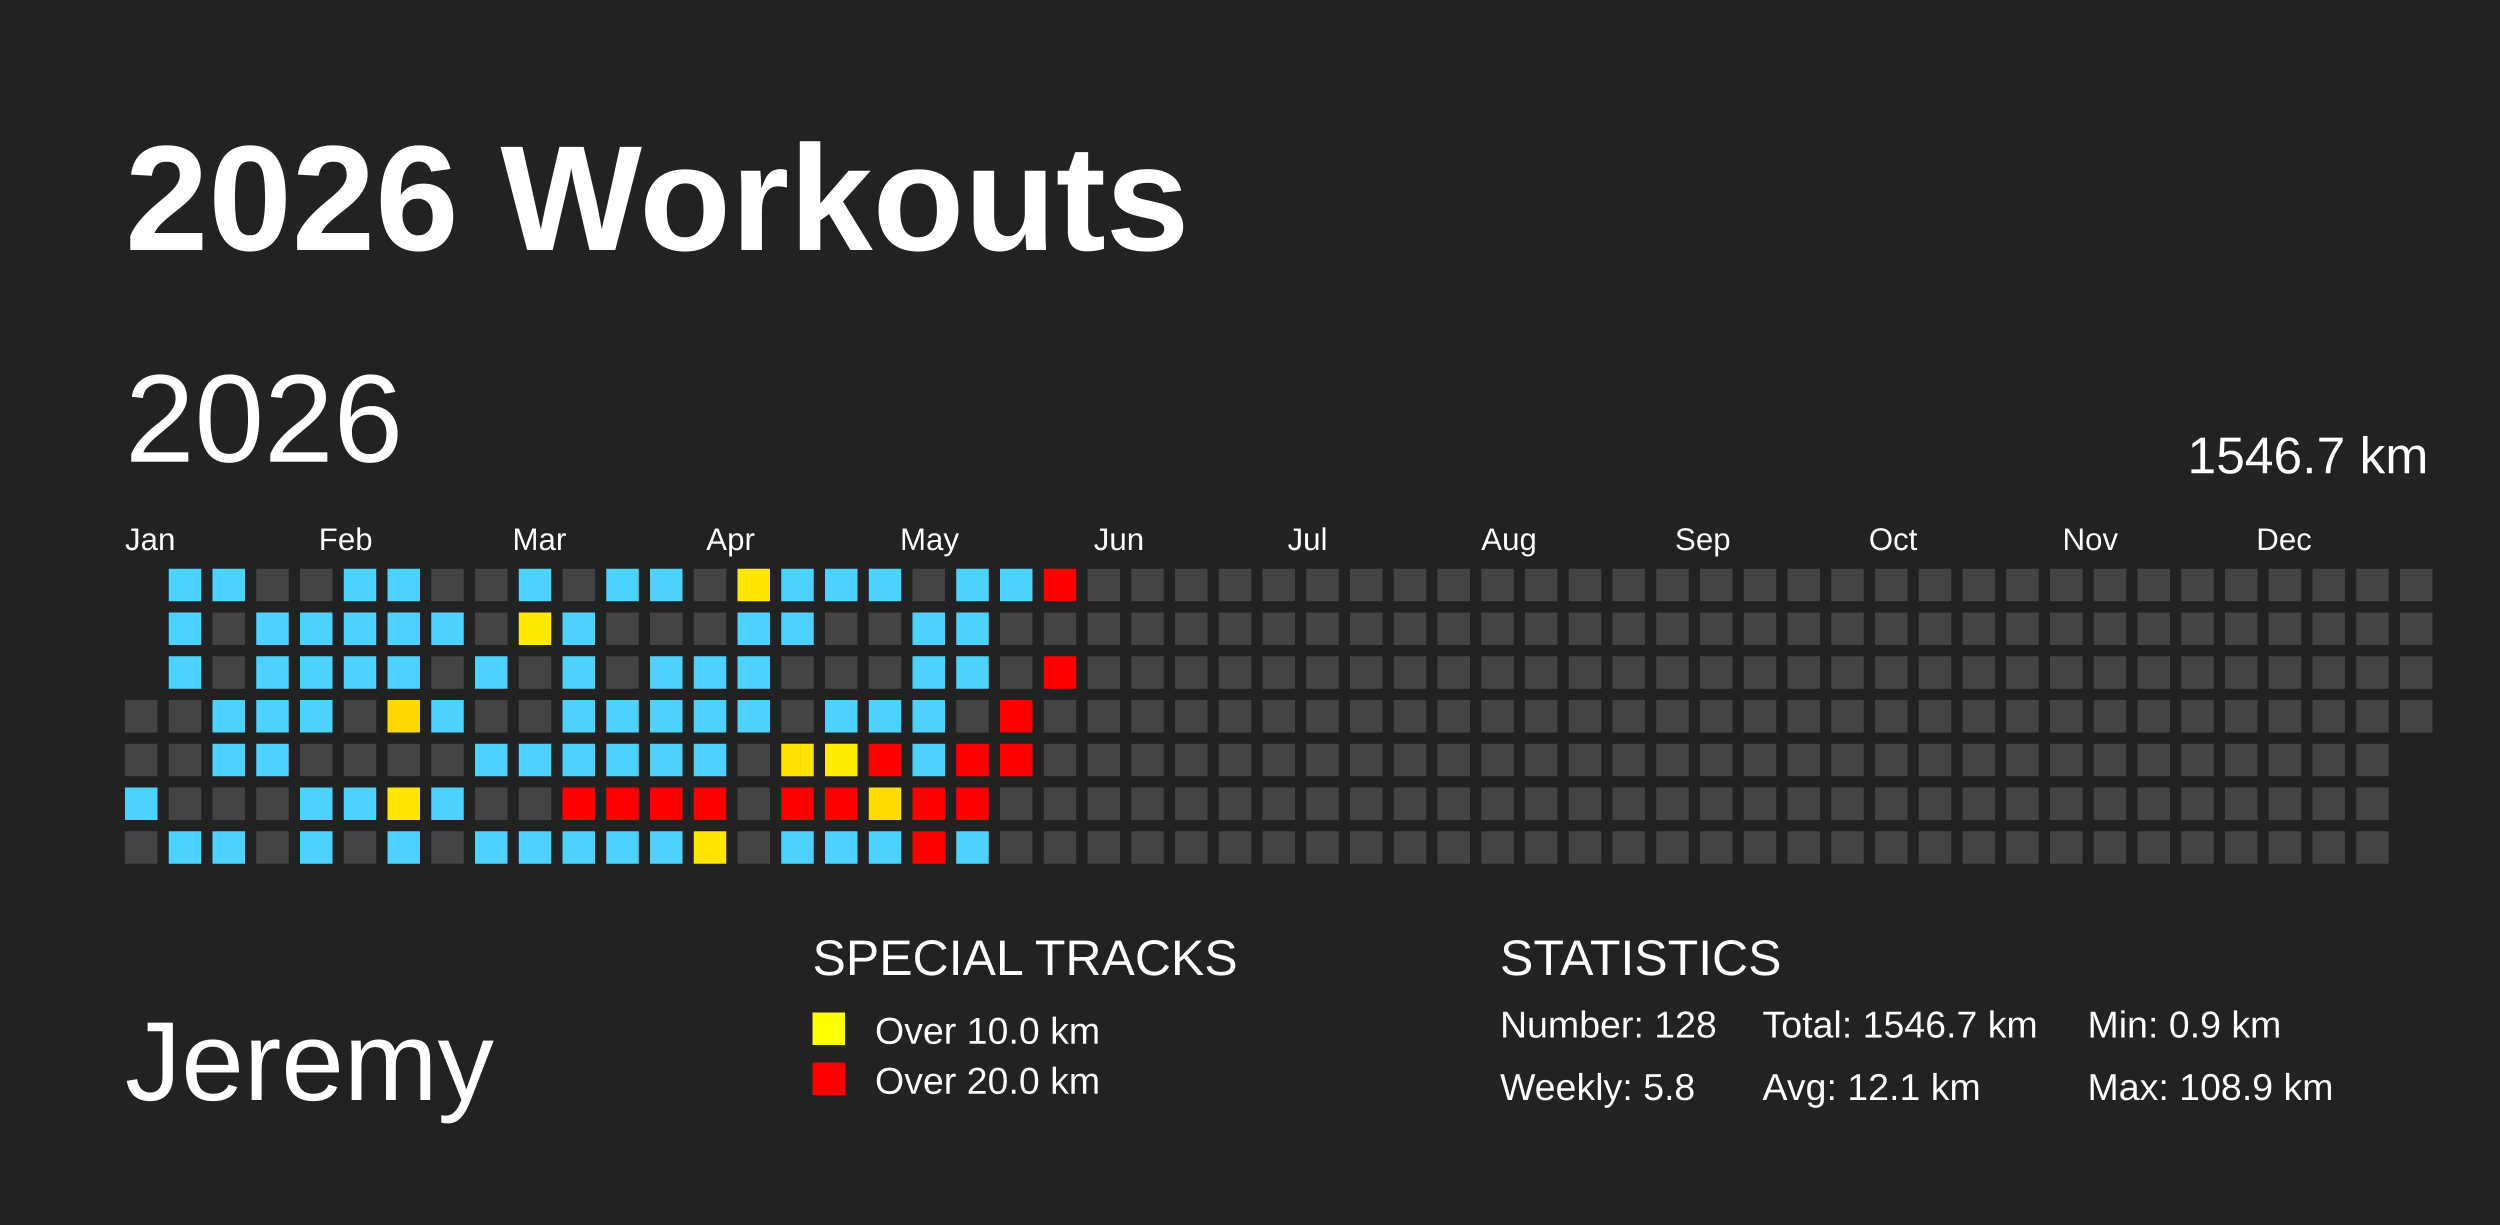
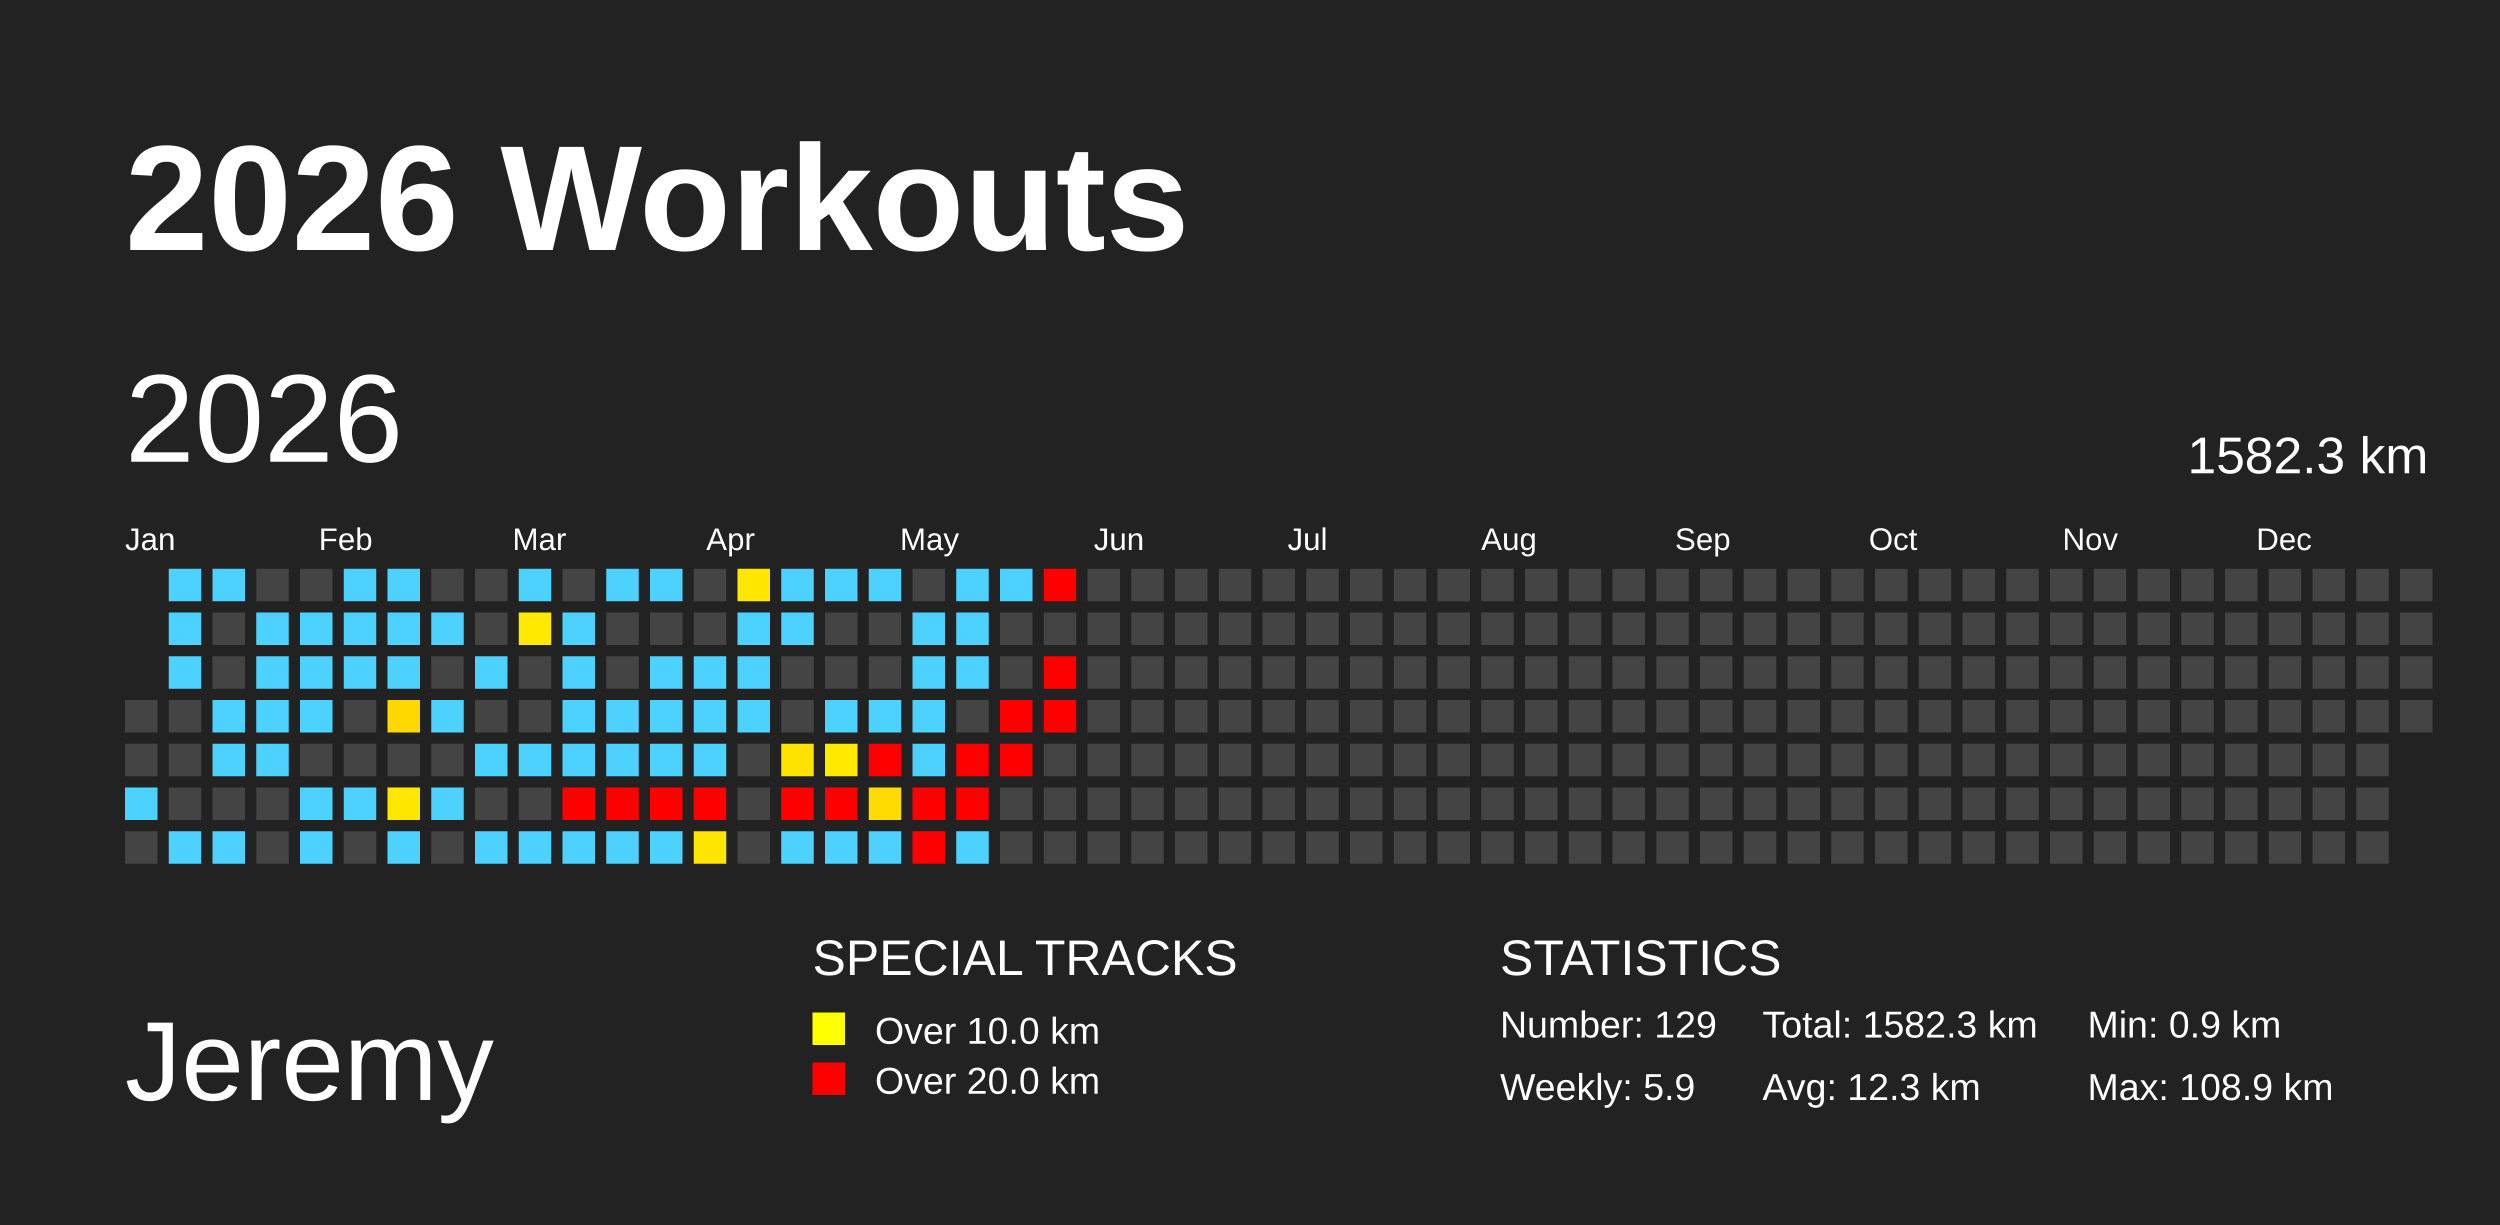
<svg xmlns="http://www.w3.org/2000/svg" baseProfile="full" height="98mm" version="1.1" viewBox="0,0,200,98" width="200mm">
  <defs />
  <rect fill="#222222" height="98" width="200" x="0" y="0" />
  <text fill="#FFFFFF" style="font-size:12px; font-family:Arial; font-weight:bold;" x="10" y="20">2026 Workouts</text>
  <text fill="#FFFFFF" style="font-size:9px; font-family:Arial" x="10" y="88">Jeremy</text>
  <text fill="#FFFFFF" style="font-size:4px; font-family:Arial" x="65" y="78">SPECIAL TRACKS</text>
  <rect fill="yellow" height="2.6" width="2.6" x="65" y="81" />
  <text fill="#FFFFFF" style="font-size:3px; font-family:Arial" x="70" y="83.5">Over 10.0 km</text>
  <rect fill="red" height="2.6" width="2.6" x="65" y="85" />
  <text fill="#FFFFFF" style="font-size:3px; font-family:Arial" x="70" y="87.5">Over 20.0 km</text>
  <text fill="#FFFFFF" style="font-size:4px; font-family:Arial" x="120" y="78">STATISTICS</text>
-   <text fill="#FFFFFF" style="font-size:3px; font-family:Arial" x="120" y="83">Number: 128</text>
-   <text fill="#FFFFFF" style="font-size:3px; font-family:Arial" x="120" y="88">Weekly: 5.8</text>
-   <text fill="#FFFFFF" style="font-size:3px; font-family:Arial" x="141" y="83">Total: 1546.7 km</text>
-   <text fill="#FFFFFF" style="font-size:3px; font-family:Arial" x="141" y="88">Avg: 12.1 km</text>
+   <text fill="#FFFFFF" style="font-size:3px; font-family:Arial" x="120" y="83">Number: 129</text>
+   <text fill="#FFFFFF" style="font-size:3px; font-family:Arial" x="120" y="88">Weekly: 5.9</text>
+   <text fill="#FFFFFF" style="font-size:3px; font-family:Arial" x="141" y="83">Total: 1582.3 km</text>
+   <text fill="#FFFFFF" style="font-size:3px; font-family:Arial" x="141" y="88">Avg: 12.3 km</text>
  <text fill="#FFFFFF" style="font-size:3px; font-family:Arial" x="167" y="83">Min: 0.9 km</text>
  <text fill="#FFFFFF" style="font-size:3px; font-family:Arial" x="167" y="88">Max: 108.9 km</text>
  <text dominant-baseline="hanging" fill="#FFFFFF" style="font-size:10.0px; font-family:Arial;" x="10" y="30">2026</text>
-   <text dominant-baseline="hanging" fill="#FFFFFF" style="font-size:4.125px; font-family:Arial;" x="175" y="35">1546.7 km</text>
+   <text dominant-baseline="hanging" fill="#FFFFFF" style="font-size:4.125px; font-family:Arial;" x="175" y="35">1582.3 km</text>
  <text fill="#FFFFFF" style="font-size:2.5px; font-family:Arial" x="10.0" y="44">Jan</text>
  <text fill="#FFFFFF" style="font-size:2.5px; font-family:Arial" x="25.5" y="44">Feb</text>
  <text fill="#FFFFFF" style="font-size:2.5px; font-family:Arial" x="41.0" y="44">Mar</text>
  <text fill="#FFFFFF" style="font-size:2.5px; font-family:Arial" x="56.5" y="44">Apr</text>
  <text fill="#FFFFFF" style="font-size:2.5px; font-family:Arial" x="72.0" y="44">May</text>
  <text fill="#FFFFFF" style="font-size:2.5px; font-family:Arial" x="87.5" y="44">Jun</text>
  <text fill="#FFFFFF" style="font-size:2.5px; font-family:Arial" x="103.0" y="44">Jul</text>
  <text fill="#FFFFFF" style="font-size:2.5px; font-family:Arial" x="118.5" y="44">Aug</text>
  <text fill="#FFFFFF" style="font-size:2.5px; font-family:Arial" x="134.0" y="44">Sep</text>
  <text fill="#FFFFFF" style="font-size:2.5px; font-family:Arial" x="149.5" y="44">Oct</text>
  <text fill="#FFFFFF" style="font-size:2.5px; font-family:Arial" x="165.0" y="44">Nov</text>
  <text fill="#FFFFFF" style="font-size:2.5px; font-family:Arial" x="180.5" y="44">Dec</text>
  <rect fill="#444444" height="2.6" width="2.6" x="10.0" y="56.0" />
  <rect fill="#444444" height="2.6" width="2.6" x="10.0" y="59.5" />
  <rect fill="#4dd2ff" height="2.6" width="2.6" x="10.0" y="63.0" />
  <rect fill="#444444" height="2.6" width="2.6" x="10.0" y="66.5" />
  <rect fill="#4dd2ff" height="2.6" width="2.6" x="13.5" y="45.5" />
  <rect fill="#4dd2ff" height="2.6" width="2.6" x="13.5" y="49.0" />
  <rect fill="#4dd2ff" height="2.6" width="2.6" x="13.5" y="52.5" />
  <rect fill="#444444" height="2.6" width="2.6" x="13.5" y="56.0" />
  <rect fill="#444444" height="2.6" width="2.6" x="13.5" y="59.5" />
  <rect fill="#444444" height="2.6" width="2.6" x="13.5" y="63.0" />
  <rect fill="#4dd2ff" height="2.6" width="2.6" x="13.5" y="66.5" />
  <rect fill="#4dd2ff" height="2.6" width="2.6" x="17.0" y="45.5" />
  <rect fill="#444444" height="2.6" width="2.6" x="17.0" y="49.0" />
  <rect fill="#444444" height="2.6" width="2.6" x="17.0" y="52.5" />
  <rect fill="#4dd2ff" height="2.6" width="2.6" x="17.0" y="56.0" />
  <rect fill="#4dd2ff" height="2.6" width="2.6" x="17.0" y="59.5" />
  <rect fill="#444444" height="2.6" width="2.6" x="17.0" y="63.0" />
  <rect fill="#4dd2ff" height="2.6" width="2.6" x="17.0" y="66.5" />
  <rect fill="#444444" height="2.6" width="2.6" x="20.5" y="45.5" />
  <rect fill="#4dd2ff" height="2.6" width="2.6" x="20.5" y="49.0" />
  <rect fill="#4dd2ff" height="2.6" width="2.6" x="20.5" y="52.5" />
  <rect fill="#4dd2ff" height="2.6" width="2.6" x="20.5" y="56.0" />
  <rect fill="#4dd2ff" height="2.6" width="2.6" x="20.5" y="59.5" />
  <rect fill="#444444" height="2.6" width="2.6" x="20.5" y="63.0" />
  <rect fill="#444444" height="2.6" width="2.6" x="20.5" y="66.5" />
  <rect fill="#444444" height="2.6" width="2.6" x="24.0" y="45.5" />
  <rect fill="#4dd2ff" height="2.6" width="2.6" x="24.0" y="49.0" />
  <rect fill="#4dd2ff" height="2.6" width="2.6" x="24.0" y="52.5" />
  <rect fill="#4dd2ff" height="2.6" width="2.6" x="24.0" y="56.0" />
  <rect fill="#444444" height="2.6" width="2.6" x="24.0" y="59.5" />
  <rect fill="#4dd2ff" height="2.6" width="2.6" x="24.0" y="63.0" />
  <rect fill="#4dd2ff" height="2.6" width="2.6" x="24.0" y="66.5" />
  <rect fill="#4dd2ff" height="2.6" width="2.6" x="27.5" y="45.5" />
  <rect fill="#4dd2ff" height="2.6" width="2.6" x="27.5" y="49.0" />
  <rect fill="#4dd2ff" height="2.6" width="2.6" x="27.5" y="52.5" />
  <rect fill="#444444" height="2.6" width="2.6" x="27.5" y="56.0" />
  <rect fill="#444444" height="2.6" width="2.6" x="27.5" y="59.5" />
  <rect fill="#4dd2ff" height="2.6" width="2.6" x="27.5" y="63.0" />
  <rect fill="#444444" height="2.6" width="2.6" x="27.5" y="66.5" />
  <rect fill="#4dd2ff" height="2.6" width="2.6" x="31.0" y="45.5" />
  <rect fill="#4dd2ff" height="2.6" width="2.6" x="31.0" y="49.0" />
  <rect fill="#4dd2ff" height="2.6" width="2.6" x="31.0" y="52.5" />
  <rect fill="#ffd800" height="2.6" width="2.6" x="31.0" y="56.0" />
  <rect fill="#444444" height="2.6" width="2.6" x="31.0" y="59.5" />
  <rect fill="#ffe700" height="2.6" width="2.6" x="31.0" y="63.0" />
  <rect fill="#4dd2ff" height="2.6" width="2.6" x="31.0" y="66.5" />
  <rect fill="#444444" height="2.6" width="2.6" x="34.5" y="45.5" />
  <rect fill="#4dd2ff" height="2.6" width="2.6" x="34.5" y="49.0" />
  <rect fill="#444444" height="2.6" width="2.6" x="34.5" y="52.5" />
  <rect fill="#4dd2ff" height="2.6" width="2.6" x="34.5" y="56.0" />
  <rect fill="#444444" height="2.6" width="2.6" x="34.5" y="59.5" />
  <rect fill="#4dd2ff" height="2.6" width="2.6" x="34.5" y="63.0" />
  <rect fill="#444444" height="2.6" width="2.6" x="34.5" y="66.5" />
  <rect fill="#444444" height="2.6" width="2.6" x="38.0" y="45.5" />
  <rect fill="#444444" height="2.6" width="2.6" x="38.0" y="49.0" />
  <rect fill="#4dd2ff" height="2.6" width="2.6" x="38.0" y="52.5" />
  <rect fill="#444444" height="2.6" width="2.6" x="38.0" y="56.0" />
  <rect fill="#4dd2ff" height="2.6" width="2.6" x="38.0" y="59.5" />
  <rect fill="#444444" height="2.6" width="2.6" x="38.0" y="63.0" />
  <rect fill="#4dd2ff" height="2.6" width="2.6" x="38.0" y="66.5" />
  <rect fill="#4dd2ff" height="2.6" width="2.6" x="41.5" y="45.5" />
  <rect fill="#ffe900" height="2.6" width="2.6" x="41.5" y="49.0" />
  <rect fill="#444444" height="2.6" width="2.6" x="41.5" y="52.5" />
  <rect fill="#444444" height="2.6" width="2.6" x="41.5" y="56.0" />
  <rect fill="#4dd2ff" height="2.6" width="2.6" x="41.5" y="59.5" />
  <rect fill="#444444" height="2.6" width="2.6" x="41.5" y="63.0" />
  <rect fill="#4dd2ff" height="2.6" width="2.6" x="41.5" y="66.5" />
  <rect fill="#444444" height="2.6" width="2.6" x="45.0" y="45.5" />
  <rect fill="#4dd2ff" height="2.6" width="2.6" x="45.0" y="49.0" />
  <rect fill="#4dd2ff" height="2.6" width="2.6" x="45.0" y="52.5" />
  <rect fill="#4dd2ff" height="2.6" width="2.6" x="45.0" y="56.0" />
  <rect fill="#4dd2ff" height="2.6" width="2.6" x="45.0" y="59.5" />
  <rect fill="red" height="2.6" width="2.6" x="45.0" y="63.0" />
  <rect fill="#4dd2ff" height="2.6" width="2.6" x="45.0" y="66.5" />
  <rect fill="#4dd2ff" height="2.6" width="2.6" x="48.5" y="45.5" />
  <rect fill="#444444" height="2.6" width="2.6" x="48.5" y="49.0" />
  <rect fill="#444444" height="2.6" width="2.6" x="48.5" y="52.5" />
  <rect fill="#4dd2ff" height="2.6" width="2.6" x="48.5" y="56.0" />
  <rect fill="#4dd2ff" height="2.6" width="2.6" x="48.5" y="59.5" />
  <rect fill="red" height="2.6" width="2.6" x="48.5" y="63.0" />
  <rect fill="#4dd2ff" height="2.6" width="2.6" x="48.5" y="66.5" />
  <rect fill="#4dd2ff" height="2.6" width="2.6" x="52.0" y="45.5" />
  <rect fill="#444444" height="2.6" width="2.6" x="52.0" y="49.0" />
  <rect fill="#4dd2ff" height="2.6" width="2.6" x="52.0" y="52.5" />
  <rect fill="#4dd2ff" height="2.6" width="2.6" x="52.0" y="56.0" />
  <rect fill="#4dd2ff" height="2.6" width="2.6" x="52.0" y="59.5" />
  <rect fill="red" height="2.6" width="2.6" x="52.0" y="63.0" />
  <rect fill="#4dd2ff" height="2.6" width="2.6" x="52.0" y="66.5" />
  <rect fill="#444444" height="2.6" width="2.6" x="55.5" y="45.5" />
  <rect fill="#444444" height="2.6" width="2.6" x="55.5" y="49.0" />
  <rect fill="#4dd2ff" height="2.6" width="2.6" x="55.5" y="52.5" />
  <rect fill="#4dd2ff" height="2.6" width="2.6" x="55.5" y="56.0" />
  <rect fill="#4dd2ff" height="2.6" width="2.6" x="55.5" y="59.5" />
  <rect fill="red" height="2.6" width="2.6" x="55.5" y="63.0" />
  <rect fill="#ffe500" height="2.6" width="2.6" x="55.5" y="66.5" />
  <rect fill="#ffe700" height="2.6" width="2.6" x="59.0" y="45.5" />
  <rect fill="#4dd2ff" height="2.6" width="2.6" x="59.0" y="49.0" />
  <rect fill="#4dd2ff" height="2.6" width="2.6" x="59.0" y="52.5" />
  <rect fill="#4dd2ff" height="2.6" width="2.6" x="59.0" y="56.0" />
  <rect fill="#444444" height="2.6" width="2.6" x="59.0" y="59.5" />
  <rect fill="#444444" height="2.6" width="2.6" x="59.0" y="63.0" />
  <rect fill="#444444" height="2.6" width="2.6" x="59.0" y="66.5" />
  <rect fill="#4dd2ff" height="2.6" width="2.6" x="62.5" y="45.5" />
  <rect fill="#4dd2ff" height="2.6" width="2.6" x="62.5" y="49.0" />
  <rect fill="#444444" height="2.6" width="2.6" x="62.5" y="52.5" />
  <rect fill="#444444" height="2.6" width="2.6" x="62.5" y="56.0" />
  <rect fill="#ffe200" height="2.6" width="2.6" x="62.5" y="59.5" />
  <rect fill="red" height="2.6" width="2.6" x="62.5" y="63.0" />
  <rect fill="#4dd2ff" height="2.6" width="2.6" x="62.5" y="66.5" />
  <rect fill="#4dd2ff" height="2.6" width="2.6" x="66.0" y="45.5" />
  <rect fill="#444444" height="2.6" width="2.6" x="66.0" y="49.0" />
  <rect fill="#444444" height="2.6" width="2.6" x="66.0" y="52.5" />
  <rect fill="#4dd2ff" height="2.6" width="2.6" x="66.0" y="56.0" />
  <rect fill="#ffea00" height="2.6" width="2.6" x="66.0" y="59.5" />
  <rect fill="red" height="2.6" width="2.6" x="66.0" y="63.0" />
  <rect fill="#4dd2ff" height="2.6" width="2.6" x="66.0" y="66.5" />
  <rect fill="#4dd2ff" height="2.6" width="2.6" x="69.5" y="45.5" />
  <rect fill="#444444" height="2.6" width="2.6" x="69.5" y="49.0" />
  <rect fill="#444444" height="2.6" width="2.6" x="69.5" y="52.5" />
  <rect fill="#4dd2ff" height="2.6" width="2.6" x="69.5" y="56.0" />
  <rect fill="red" height="2.6" width="2.6" x="69.5" y="59.5" />
  <rect fill="#ffdb00" height="2.6" width="2.6" x="69.5" y="63.0" />
  <rect fill="#4dd2ff" height="2.6" width="2.6" x="69.5" y="66.5" />
  <rect fill="#444444" height="2.6" width="2.6" x="73.0" y="45.5" />
  <rect fill="#4dd2ff" height="2.6" width="2.6" x="73.0" y="49.0" />
  <rect fill="#4dd2ff" height="2.6" width="2.6" x="73.0" y="52.5" />
  <rect fill="#4dd2ff" height="2.6" width="2.6" x="73.0" y="56.0" />
  <rect fill="#4dd2ff" height="2.6" width="2.6" x="73.0" y="59.5" />
  <rect fill="red" height="2.6" width="2.6" x="73.0" y="63.0" />
  <rect fill="red" height="2.6" width="2.6" x="73.0" y="66.5" />
  <rect fill="#4dd2ff" height="2.6" width="2.6" x="76.5" y="45.5" />
  <rect fill="#4dd2ff" height="2.6" width="2.6" x="76.5" y="49.0" />
  <rect fill="#4dd2ff" height="2.6" width="2.6" x="76.5" y="52.5" />
  <rect fill="#444444" height="2.6" width="2.6" x="76.5" y="56.0" />
  <rect fill="red" height="2.6" width="2.6" x="76.5" y="59.5" />
  <rect fill="red" height="2.6" width="2.6" x="76.5" y="63.0" />
  <rect fill="#4dd2ff" height="2.6" width="2.6" x="76.5" y="66.5" />
  <rect fill="#4dd2ff" height="2.6" width="2.6" x="80.0" y="45.5" />
  <rect fill="#444444" height="2.6" width="2.6" x="80.0" y="49.0" />
  <rect fill="#444444" height="2.6" width="2.6" x="80.0" y="52.5" />
  <rect fill="red" height="2.6" width="2.6" x="80.0" y="56.0" />
  <rect fill="red" height="2.6" width="2.6" x="80.0" y="59.5" />
  <rect fill="#444444" height="2.6" width="2.6" x="80.0" y="63.0" />
  <rect fill="#444444" height="2.6" width="2.6" x="80.0" y="66.5" />
  <rect fill="red" height="2.6" width="2.6" x="83.5" y="45.5" />
  <rect fill="#444444" height="2.6" width="2.6" x="83.5" y="49.0" />
  <rect fill="red" height="2.6" width="2.6" x="83.5" y="52.5" />
-   <rect fill="#444444" height="2.6" width="2.6" x="83.5" y="56.0" />
+   <rect fill="red" height="2.6" width="2.6" x="83.5" y="56.0" />
  <rect fill="#444444" height="2.6" width="2.6" x="83.5" y="59.5" />
  <rect fill="#444444" height="2.6" width="2.6" x="83.5" y="63.0" />
  <rect fill="#444444" height="2.6" width="2.6" x="83.5" y="66.5" />
  <rect fill="#444444" height="2.6" width="2.6" x="87.0" y="45.5" />
  <rect fill="#444444" height="2.6" width="2.6" x="87.0" y="49.0" />
  <rect fill="#444444" height="2.6" width="2.6" x="87.0" y="52.5" />
  <rect fill="#444444" height="2.6" width="2.6" x="87.0" y="56.0" />
  <rect fill="#444444" height="2.6" width="2.6" x="87.0" y="59.5" />
  <rect fill="#444444" height="2.6" width="2.6" x="87.0" y="63.0" />
  <rect fill="#444444" height="2.6" width="2.6" x="87.0" y="66.5" />
  <rect fill="#444444" height="2.6" width="2.6" x="90.5" y="45.5" />
  <rect fill="#444444" height="2.6" width="2.6" x="90.5" y="49.0" />
  <rect fill="#444444" height="2.6" width="2.6" x="90.5" y="52.5" />
  <rect fill="#444444" height="2.6" width="2.6" x="90.5" y="56.0" />
  <rect fill="#444444" height="2.6" width="2.6" x="90.5" y="59.5" />
  <rect fill="#444444" height="2.6" width="2.6" x="90.5" y="63.0" />
  <rect fill="#444444" height="2.6" width="2.6" x="90.5" y="66.5" />
  <rect fill="#444444" height="2.6" width="2.6" x="94.0" y="45.5" />
  <rect fill="#444444" height="2.6" width="2.6" x="94.0" y="49.0" />
  <rect fill="#444444" height="2.6" width="2.6" x="94.0" y="52.5" />
  <rect fill="#444444" height="2.6" width="2.6" x="94.0" y="56.0" />
  <rect fill="#444444" height="2.6" width="2.6" x="94.0" y="59.5" />
  <rect fill="#444444" height="2.6" width="2.6" x="94.0" y="63.0" />
  <rect fill="#444444" height="2.6" width="2.6" x="94.0" y="66.5" />
  <rect fill="#444444" height="2.6" width="2.6" x="97.5" y="45.5" />
  <rect fill="#444444" height="2.6" width="2.6" x="97.5" y="49.0" />
  <rect fill="#444444" height="2.6" width="2.6" x="97.5" y="52.5" />
  <rect fill="#444444" height="2.6" width="2.6" x="97.5" y="56.0" />
  <rect fill="#444444" height="2.6" width="2.6" x="97.5" y="59.5" />
  <rect fill="#444444" height="2.6" width="2.6" x="97.5" y="63.0" />
  <rect fill="#444444" height="2.6" width="2.6" x="97.5" y="66.5" />
  <rect fill="#444444" height="2.6" width="2.6" x="101.0" y="45.5" />
  <rect fill="#444444" height="2.6" width="2.6" x="101.0" y="49.0" />
  <rect fill="#444444" height="2.6" width="2.6" x="101.0" y="52.5" />
  <rect fill="#444444" height="2.6" width="2.6" x="101.0" y="56.0" />
  <rect fill="#444444" height="2.6" width="2.6" x="101.0" y="59.5" />
  <rect fill="#444444" height="2.6" width="2.6" x="101.0" y="63.0" />
  <rect fill="#444444" height="2.6" width="2.6" x="101.0" y="66.5" />
  <rect fill="#444444" height="2.6" width="2.6" x="104.5" y="45.5" />
  <rect fill="#444444" height="2.6" width="2.6" x="104.5" y="49.0" />
  <rect fill="#444444" height="2.6" width="2.6" x="104.5" y="52.5" />
  <rect fill="#444444" height="2.6" width="2.6" x="104.5" y="56.0" />
  <rect fill="#444444" height="2.6" width="2.6" x="104.5" y="59.5" />
  <rect fill="#444444" height="2.6" width="2.6" x="104.5" y="63.0" />
  <rect fill="#444444" height="2.6" width="2.6" x="104.5" y="66.5" />
  <rect fill="#444444" height="2.6" width="2.6" x="108.0" y="45.5" />
  <rect fill="#444444" height="2.6" width="2.6" x="108.0" y="49.0" />
  <rect fill="#444444" height="2.6" width="2.6" x="108.0" y="52.5" />
  <rect fill="#444444" height="2.6" width="2.6" x="108.0" y="56.0" />
  <rect fill="#444444" height="2.6" width="2.6" x="108.0" y="59.5" />
  <rect fill="#444444" height="2.6" width="2.6" x="108.0" y="63.0" />
  <rect fill="#444444" height="2.6" width="2.6" x="108.0" y="66.5" />
  <rect fill="#444444" height="2.6" width="2.6" x="111.5" y="45.5" />
  <rect fill="#444444" height="2.6" width="2.6" x="111.5" y="49.0" />
  <rect fill="#444444" height="2.6" width="2.6" x="111.5" y="52.5" />
  <rect fill="#444444" height="2.6" width="2.6" x="111.5" y="56.0" />
  <rect fill="#444444" height="2.6" width="2.6" x="111.5" y="59.5" />
  <rect fill="#444444" height="2.6" width="2.6" x="111.5" y="63.0" />
  <rect fill="#444444" height="2.6" width="2.6" x="111.5" y="66.5" />
  <rect fill="#444444" height="2.6" width="2.6" x="115.0" y="45.5" />
  <rect fill="#444444" height="2.6" width="2.6" x="115.0" y="49.0" />
  <rect fill="#444444" height="2.6" width="2.6" x="115.0" y="52.5" />
  <rect fill="#444444" height="2.6" width="2.6" x="115.0" y="56.0" />
  <rect fill="#444444" height="2.6" width="2.6" x="115.0" y="59.5" />
  <rect fill="#444444" height="2.6" width="2.6" x="115.0" y="63.0" />
  <rect fill="#444444" height="2.6" width="2.6" x="115.0" y="66.5" />
  <rect fill="#444444" height="2.6" width="2.6" x="118.5" y="45.5" />
  <rect fill="#444444" height="2.6" width="2.6" x="118.5" y="49.0" />
  <rect fill="#444444" height="2.6" width="2.6" x="118.5" y="52.5" />
  <rect fill="#444444" height="2.6" width="2.6" x="118.5" y="56.0" />
  <rect fill="#444444" height="2.6" width="2.6" x="118.5" y="59.5" />
  <rect fill="#444444" height="2.6" width="2.6" x="118.5" y="63.0" />
  <rect fill="#444444" height="2.6" width="2.6" x="118.5" y="66.5" />
  <rect fill="#444444" height="2.6" width="2.6" x="122.0" y="45.5" />
  <rect fill="#444444" height="2.6" width="2.6" x="122.0" y="49.0" />
  <rect fill="#444444" height="2.6" width="2.6" x="122.0" y="52.5" />
  <rect fill="#444444" height="2.6" width="2.6" x="122.0" y="56.0" />
  <rect fill="#444444" height="2.6" width="2.6" x="122.0" y="59.5" />
  <rect fill="#444444" height="2.6" width="2.6" x="122.0" y="63.0" />
  <rect fill="#444444" height="2.6" width="2.6" x="122.0" y="66.5" />
  <rect fill="#444444" height="2.6" width="2.6" x="125.5" y="45.5" />
  <rect fill="#444444" height="2.6" width="2.6" x="125.5" y="49.0" />
  <rect fill="#444444" height="2.6" width="2.6" x="125.5" y="52.5" />
  <rect fill="#444444" height="2.6" width="2.6" x="125.5" y="56.0" />
  <rect fill="#444444" height="2.6" width="2.6" x="125.5" y="59.5" />
  <rect fill="#444444" height="2.6" width="2.6" x="125.5" y="63.0" />
  <rect fill="#444444" height="2.6" width="2.6" x="125.5" y="66.5" />
  <rect fill="#444444" height="2.6" width="2.6" x="129.0" y="45.5" />
  <rect fill="#444444" height="2.6" width="2.6" x="129.0" y="49.0" />
  <rect fill="#444444" height="2.6" width="2.6" x="129.0" y="52.5" />
  <rect fill="#444444" height="2.6" width="2.6" x="129.0" y="56.0" />
  <rect fill="#444444" height="2.6" width="2.6" x="129.0" y="59.5" />
  <rect fill="#444444" height="2.6" width="2.6" x="129.0" y="63.0" />
  <rect fill="#444444" height="2.6" width="2.6" x="129.0" y="66.5" />
  <rect fill="#444444" height="2.6" width="2.6" x="132.5" y="45.5" />
  <rect fill="#444444" height="2.6" width="2.6" x="132.5" y="49.0" />
  <rect fill="#444444" height="2.6" width="2.6" x="132.5" y="52.5" />
  <rect fill="#444444" height="2.6" width="2.6" x="132.5" y="56.0" />
  <rect fill="#444444" height="2.6" width="2.6" x="132.5" y="59.5" />
  <rect fill="#444444" height="2.6" width="2.6" x="132.5" y="63.0" />
  <rect fill="#444444" height="2.6" width="2.6" x="132.5" y="66.5" />
  <rect fill="#444444" height="2.6" width="2.6" x="136.0" y="45.5" />
  <rect fill="#444444" height="2.6" width="2.6" x="136.0" y="49.0" />
  <rect fill="#444444" height="2.6" width="2.6" x="136.0" y="52.5" />
  <rect fill="#444444" height="2.6" width="2.6" x="136.0" y="56.0" />
  <rect fill="#444444" height="2.6" width="2.6" x="136.0" y="59.5" />
  <rect fill="#444444" height="2.6" width="2.6" x="136.0" y="63.0" />
  <rect fill="#444444" height="2.6" width="2.6" x="136.0" y="66.5" />
  <rect fill="#444444" height="2.6" width="2.6" x="139.5" y="45.5" />
  <rect fill="#444444" height="2.6" width="2.6" x="139.5" y="49.0" />
  <rect fill="#444444" height="2.6" width="2.6" x="139.5" y="52.5" />
  <rect fill="#444444" height="2.6" width="2.6" x="139.5" y="56.0" />
  <rect fill="#444444" height="2.6" width="2.6" x="139.5" y="59.5" />
  <rect fill="#444444" height="2.6" width="2.6" x="139.5" y="63.0" />
  <rect fill="#444444" height="2.6" width="2.6" x="139.5" y="66.5" />
  <rect fill="#444444" height="2.6" width="2.6" x="143.0" y="45.5" />
  <rect fill="#444444" height="2.6" width="2.6" x="143.0" y="49.0" />
  <rect fill="#444444" height="2.6" width="2.6" x="143.0" y="52.5" />
  <rect fill="#444444" height="2.6" width="2.6" x="143.0" y="56.0" />
  <rect fill="#444444" height="2.6" width="2.6" x="143.0" y="59.5" />
  <rect fill="#444444" height="2.6" width="2.6" x="143.0" y="63.0" />
  <rect fill="#444444" height="2.6" width="2.6" x="143.0" y="66.5" />
  <rect fill="#444444" height="2.6" width="2.6" x="146.5" y="45.5" />
  <rect fill="#444444" height="2.6" width="2.6" x="146.5" y="49.0" />
  <rect fill="#444444" height="2.6" width="2.6" x="146.5" y="52.5" />
  <rect fill="#444444" height="2.6" width="2.6" x="146.5" y="56.0" />
  <rect fill="#444444" height="2.6" width="2.6" x="146.5" y="59.5" />
  <rect fill="#444444" height="2.6" width="2.6" x="146.5" y="63.0" />
  <rect fill="#444444" height="2.6" width="2.6" x="146.5" y="66.5" />
  <rect fill="#444444" height="2.6" width="2.6" x="150.0" y="45.5" />
  <rect fill="#444444" height="2.6" width="2.6" x="150.0" y="49.0" />
  <rect fill="#444444" height="2.6" width="2.6" x="150.0" y="52.5" />
  <rect fill="#444444" height="2.6" width="2.6" x="150.0" y="56.0" />
  <rect fill="#444444" height="2.6" width="2.6" x="150.0" y="59.5" />
  <rect fill="#444444" height="2.6" width="2.6" x="150.0" y="63.0" />
  <rect fill="#444444" height="2.6" width="2.6" x="150.0" y="66.5" />
  <rect fill="#444444" height="2.6" width="2.6" x="153.5" y="45.5" />
  <rect fill="#444444" height="2.6" width="2.6" x="153.5" y="49.0" />
  <rect fill="#444444" height="2.6" width="2.6" x="153.5" y="52.5" />
  <rect fill="#444444" height="2.6" width="2.6" x="153.5" y="56.0" />
  <rect fill="#444444" height="2.6" width="2.6" x="153.5" y="59.5" />
  <rect fill="#444444" height="2.6" width="2.6" x="153.5" y="63.0" />
  <rect fill="#444444" height="2.6" width="2.6" x="153.5" y="66.5" />
  <rect fill="#444444" height="2.6" width="2.6" x="157.0" y="45.5" />
  <rect fill="#444444" height="2.6" width="2.6" x="157.0" y="49.0" />
  <rect fill="#444444" height="2.6" width="2.6" x="157.0" y="52.5" />
  <rect fill="#444444" height="2.6" width="2.6" x="157.0" y="56.0" />
  <rect fill="#444444" height="2.6" width="2.6" x="157.0" y="59.5" />
  <rect fill="#444444" height="2.6" width="2.6" x="157.0" y="63.0" />
  <rect fill="#444444" height="2.6" width="2.6" x="157.0" y="66.5" />
  <rect fill="#444444" height="2.6" width="2.6" x="160.5" y="45.5" />
  <rect fill="#444444" height="2.6" width="2.6" x="160.5" y="49.0" />
  <rect fill="#444444" height="2.6" width="2.6" x="160.5" y="52.5" />
  <rect fill="#444444" height="2.6" width="2.6" x="160.5" y="56.0" />
  <rect fill="#444444" height="2.6" width="2.6" x="160.5" y="59.5" />
  <rect fill="#444444" height="2.6" width="2.6" x="160.5" y="63.0" />
  <rect fill="#444444" height="2.6" width="2.6" x="160.5" y="66.5" />
  <rect fill="#444444" height="2.6" width="2.6" x="164.0" y="45.5" />
  <rect fill="#444444" height="2.6" width="2.6" x="164.0" y="49.0" />
  <rect fill="#444444" height="2.6" width="2.6" x="164.0" y="52.5" />
  <rect fill="#444444" height="2.6" width="2.6" x="164.0" y="56.0" />
  <rect fill="#444444" height="2.6" width="2.6" x="164.0" y="59.5" />
  <rect fill="#444444" height="2.6" width="2.6" x="164.0" y="63.0" />
  <rect fill="#444444" height="2.6" width="2.6" x="164.0" y="66.5" />
  <rect fill="#444444" height="2.6" width="2.6" x="167.5" y="45.5" />
  <rect fill="#444444" height="2.6" width="2.6" x="167.5" y="49.0" />
  <rect fill="#444444" height="2.6" width="2.6" x="167.5" y="52.5" />
  <rect fill="#444444" height="2.6" width="2.6" x="167.5" y="56.0" />
  <rect fill="#444444" height="2.6" width="2.6" x="167.5" y="59.5" />
  <rect fill="#444444" height="2.6" width="2.6" x="167.5" y="63.0" />
  <rect fill="#444444" height="2.6" width="2.6" x="167.5" y="66.5" />
  <rect fill="#444444" height="2.6" width="2.6" x="171.0" y="45.5" />
  <rect fill="#444444" height="2.6" width="2.6" x="171.0" y="49.0" />
  <rect fill="#444444" height="2.6" width="2.6" x="171.0" y="52.5" />
  <rect fill="#444444" height="2.6" width="2.6" x="171.0" y="56.0" />
  <rect fill="#444444" height="2.6" width="2.6" x="171.0" y="59.5" />
  <rect fill="#444444" height="2.6" width="2.6" x="171.0" y="63.0" />
  <rect fill="#444444" height="2.6" width="2.6" x="171.0" y="66.5" />
  <rect fill="#444444" height="2.6" width="2.6" x="174.5" y="45.5" />
  <rect fill="#444444" height="2.6" width="2.6" x="174.5" y="49.0" />
  <rect fill="#444444" height="2.6" width="2.6" x="174.5" y="52.5" />
  <rect fill="#444444" height="2.6" width="2.6" x="174.5" y="56.0" />
  <rect fill="#444444" height="2.6" width="2.6" x="174.5" y="59.5" />
  <rect fill="#444444" height="2.6" width="2.6" x="174.5" y="63.0" />
  <rect fill="#444444" height="2.6" width="2.6" x="174.5" y="66.5" />
  <rect fill="#444444" height="2.6" width="2.6" x="178.0" y="45.5" />
  <rect fill="#444444" height="2.6" width="2.6" x="178.0" y="49.0" />
  <rect fill="#444444" height="2.6" width="2.6" x="178.0" y="52.5" />
  <rect fill="#444444" height="2.6" width="2.6" x="178.0" y="56.0" />
  <rect fill="#444444" height="2.6" width="2.6" x="178.0" y="59.5" />
  <rect fill="#444444" height="2.6" width="2.6" x="178.0" y="63.0" />
  <rect fill="#444444" height="2.6" width="2.6" x="178.0" y="66.5" />
  <rect fill="#444444" height="2.6" width="2.6" x="181.5" y="45.5" />
  <rect fill="#444444" height="2.6" width="2.6" x="181.5" y="49.0" />
  <rect fill="#444444" height="2.6" width="2.6" x="181.5" y="52.5" />
  <rect fill="#444444" height="2.6" width="2.6" x="181.5" y="56.0" />
  <rect fill="#444444" height="2.6" width="2.6" x="181.5" y="59.5" />
  <rect fill="#444444" height="2.6" width="2.6" x="181.5" y="63.0" />
  <rect fill="#444444" height="2.6" width="2.6" x="181.5" y="66.5" />
  <rect fill="#444444" height="2.6" width="2.6" x="185.0" y="45.5" />
  <rect fill="#444444" height="2.6" width="2.6" x="185.0" y="49.0" />
  <rect fill="#444444" height="2.6" width="2.6" x="185.0" y="52.5" />
  <rect fill="#444444" height="2.6" width="2.6" x="185.0" y="56.0" />
  <rect fill="#444444" height="2.6" width="2.6" x="185.0" y="59.5" />
  <rect fill="#444444" height="2.6" width="2.6" x="185.0" y="63.0" />
  <rect fill="#444444" height="2.6" width="2.6" x="185.0" y="66.5" />
  <rect fill="#444444" height="2.6" width="2.6" x="188.5" y="45.5" />
  <rect fill="#444444" height="2.6" width="2.6" x="188.5" y="49.0" />
  <rect fill="#444444" height="2.6" width="2.6" x="188.5" y="52.5" />
  <rect fill="#444444" height="2.6" width="2.6" x="188.5" y="56.0" />
  <rect fill="#444444" height="2.6" width="2.6" x="188.5" y="59.5" />
  <rect fill="#444444" height="2.6" width="2.6" x="188.5" y="63.0" />
  <rect fill="#444444" height="2.6" width="2.6" x="188.5" y="66.5" />
  <rect fill="#444444" height="2.6" width="2.6" x="192.0" y="45.5" />
  <rect fill="#444444" height="2.6" width="2.6" x="192.0" y="49.0" />
  <rect fill="#444444" height="2.6" width="2.6" x="192.0" y="52.5" />
  <rect fill="#444444" height="2.6" width="2.6" x="192.0" y="56.0" />
</svg>
